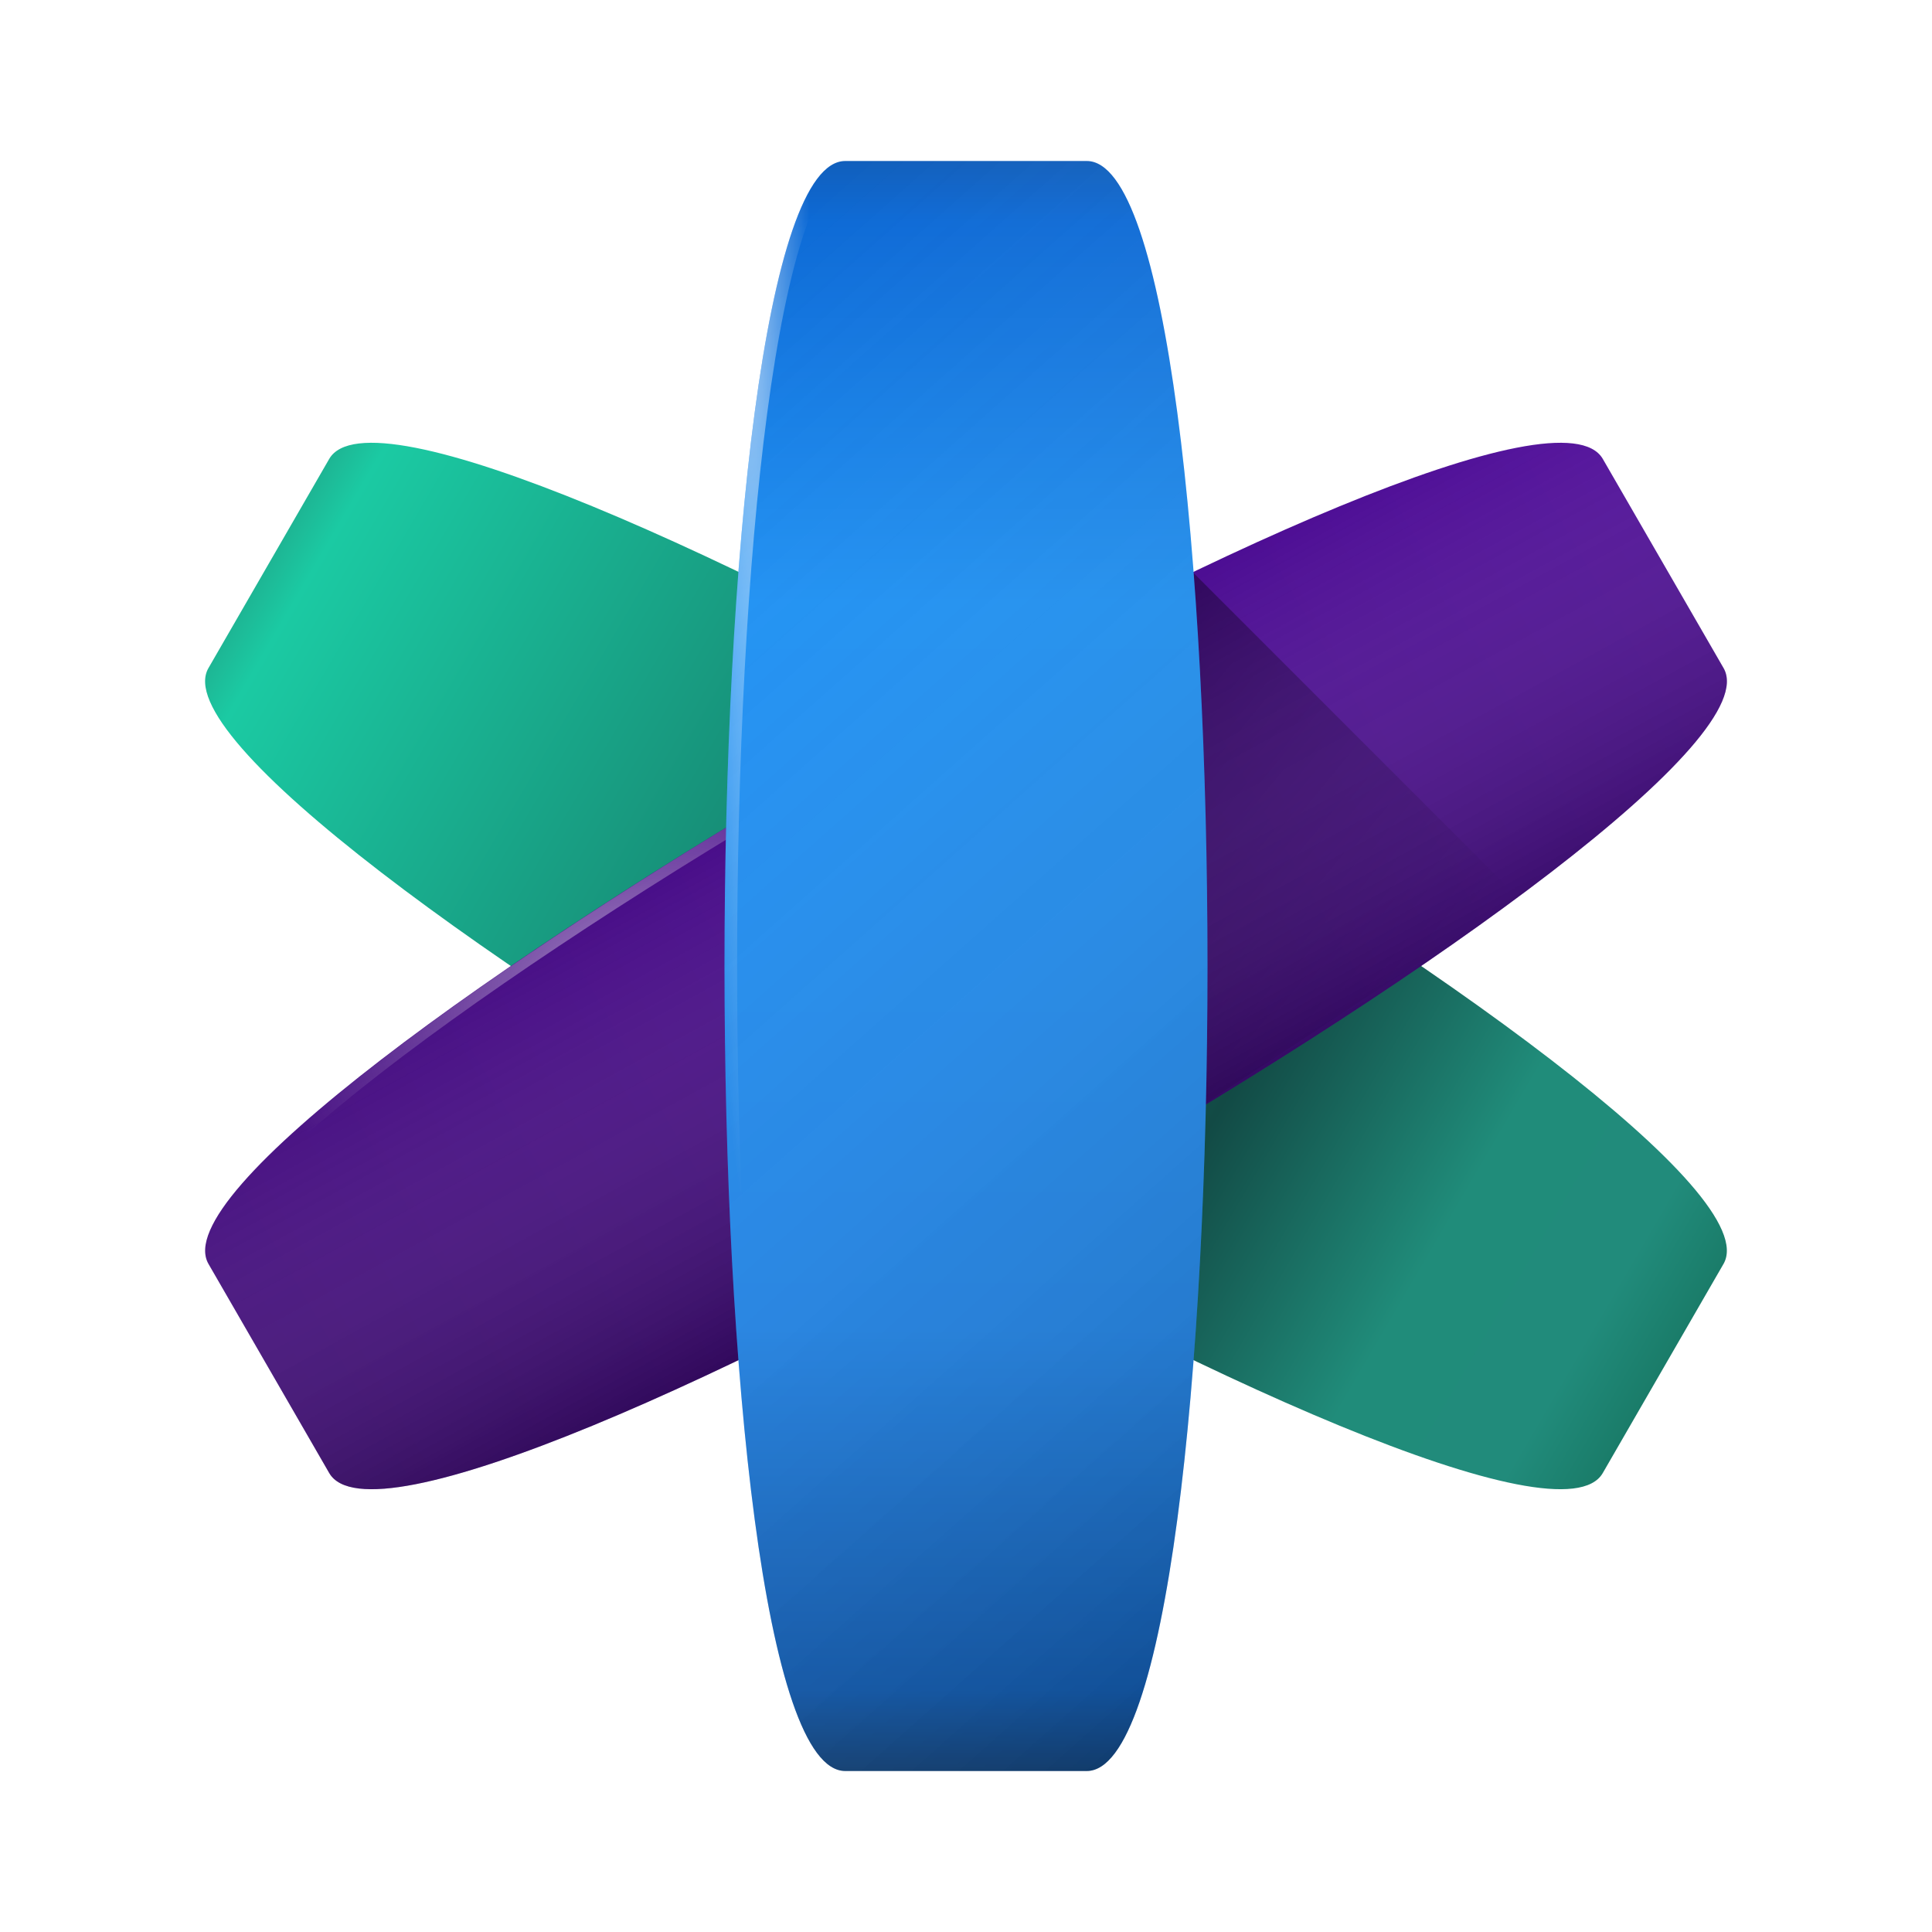
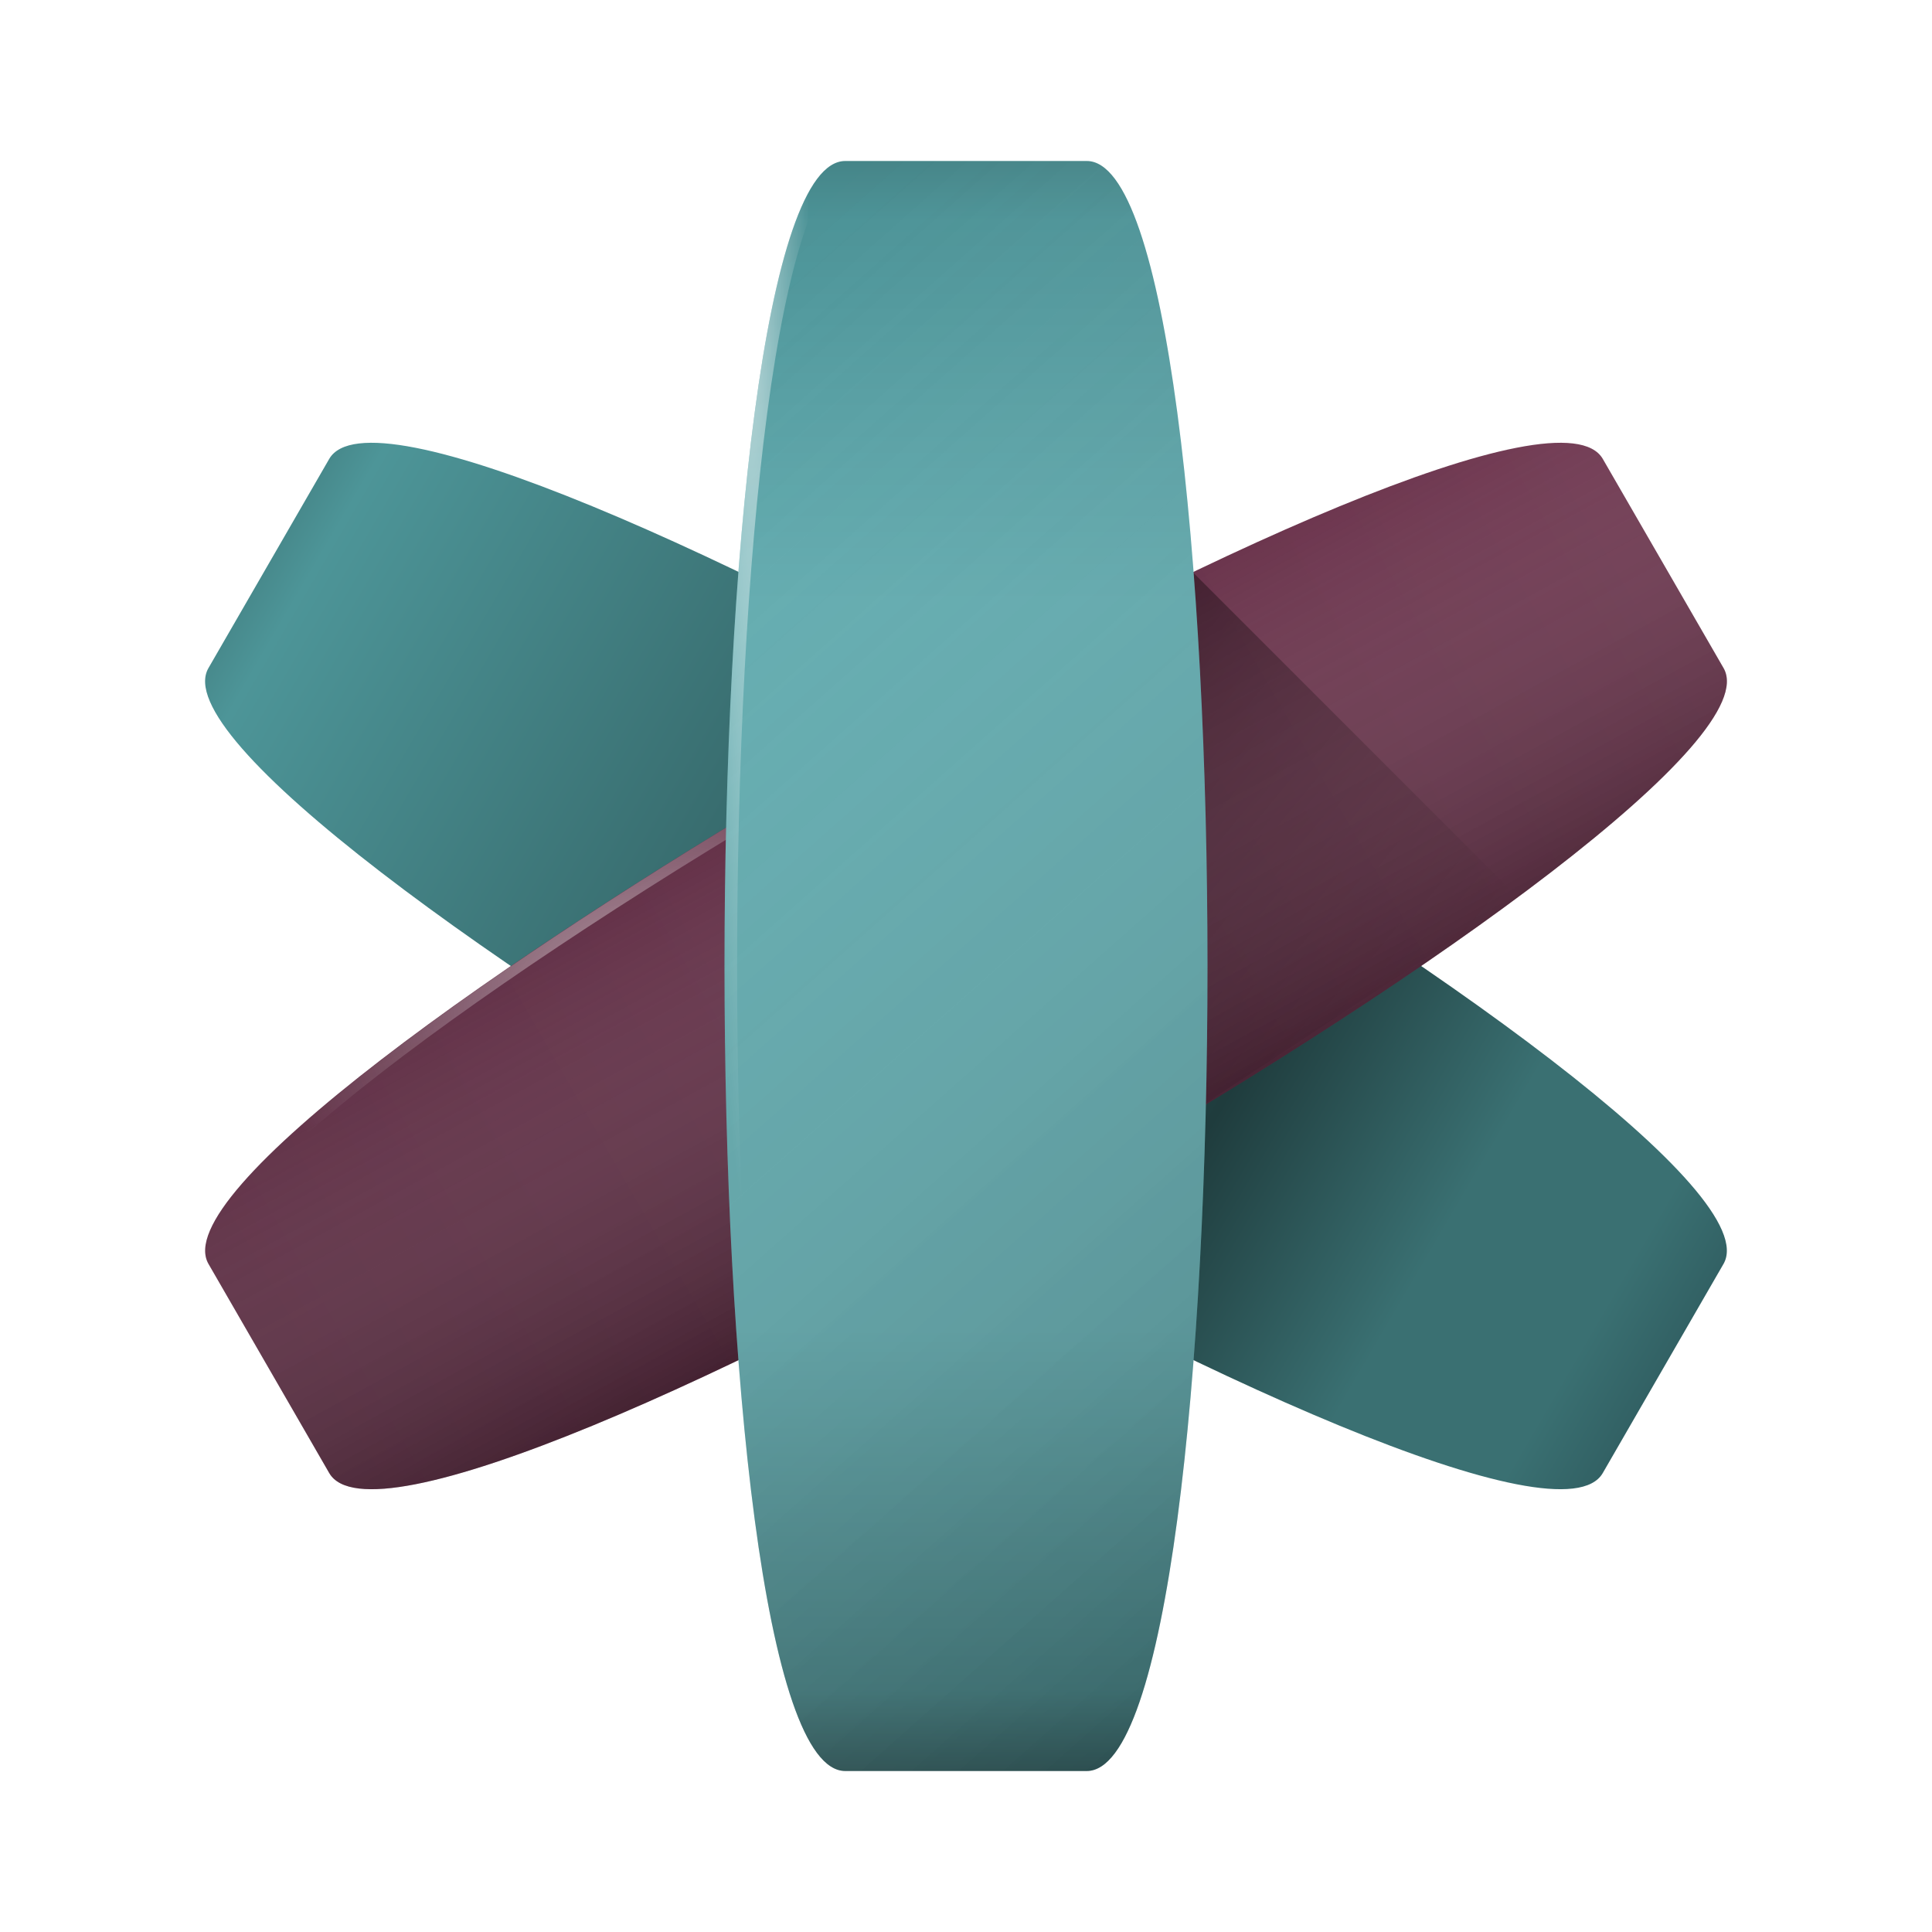
<svg xmlns="http://www.w3.org/2000/svg" xmlns:xlink="http://www.w3.org/1999/xlink" width="48" height="48">
  <defs>
    <linearGradient id="a">
      <stop stop-color="#ffffff" />
      <stop offset="1" stop-color="#ffffff" stop-opacity="0" />
    </linearGradient>
    <linearGradient id="b" y1="44" y2="4" gradientUnits="userSpaceOnUse" x2="0">
-       <stop stop-color="#0d4687" />
-       <stop offset=".051" stop-color="#0b60c2" />
-       <stop offset=".275" stop-color="#1b88f4" />
-       <stop offset=".725" stop-color="#1b90f4" />
-       <stop offset=".962" stop-color="#0d6ad6" />
-       <stop offset="1" stop-color="#115fbc" />
+       <stop stop-color="#326062" />
+       <stop offset=".051" stop-color="#458588" />
+       <stop offset=".275" stop-color="#60abaf" />
+       <stop offset=".725" stop-color="#60abaf" />
+       <stop offset=".962" stop-color="#4c9397" />
+       <stop offset="1" stop-color="#458588" />
    </linearGradient>
    <linearGradient id="c" y1="34.867" x1="7.18" y2="14.867" gradientUnits="userSpaceOnUse" x2="41.821">
-       <stop stop-color="#440d7f" />
-       <stop offset="1" stop-color="#500e9a" />
+       <stop stop-color="#5e2e44" />
+       <stop offset="1" stop-color="#703851" />
    </linearGradient>
    <linearGradient id="d" y1="34.867" x1="40.82" y2="14.217" gradientUnits="userSpaceOnUse" x2="5.47">
-       <stop stop-color="#1a7c69" />
-       <stop offset=".05" stop-color="#218b7b" />
-       <stop offset=".157" stop-color="#208c7a" />
-       <stop offset=".312" stop-color="#124a45" />
-       <stop offset=".952" stop-color="#1bcaa3" />
-       <stop offset="1" stop-color="#20a386" />
+       <stop stop-color="#326164" />
+       <stop offset=".05" stop-color="#3a7072" />
+       <stop offset=".157" stop-color="#3a7072" />
+       <stop offset=".312" stop-color="#1f3c3d" />
+       <stop offset=".952" stop-color="#4d9598" />
+       <stop offset="1" stop-color="#427f81" />
    </linearGradient>
    <linearGradient id="e" y1="15.587" x1="26.967" y2="23.462" x2="36.526" gradientUnits="userSpaceOnUse">
      <stop />
      <stop offset="1" stop-opacity="0" />
    </linearGradient>
    <linearGradient id="f" y1="30.889" x1="23.708" y2="20.699" gradientUnits="userSpaceOnUse" x2="18.13">
      <stop stop-opacity=".309" />
      <stop offset="1" stop-color="#ffffff" stop-opacity="0" />
    </linearGradient>
    <linearGradient xlink:href="#f" id="g" y1="37.972" x1="40.839" y2="9.313" gradientUnits="userSpaceOnUse" x2="15.379" />
    <radialGradient cx="16.09" cy="24.836" xlink:href="#a" id="h" r="1.656" gradientUnits="userSpaceOnUse" gradientTransform="matrix(-.92086.01412-.23425-15.27373 39.23 385.35)" />
    <radialGradient cx="11.182" cy="26.579" xlink:href="#a" id="i" r="17.37" gradientUnits="userSpaceOnUse" gradientTransform="matrix(.44045-.23427.13081.24593 6.648 19.865)" />
    <path id="j" color="#000000" d="m39.821 11.402l3 5.196c2 3.464-32.641 23.464-34.641 20l-3-5.196c-2-3.464 32.641-23.464 34.641-20" />
    <path id="k" color="#000000" d="m21 4h6c4 0 4 40 0 40h-6c-4 0-4-40 0-40" />
  </defs>
  <path fill="url(#d)" color="#000000" d="m8.179 11.402l-3 5.196c-2 3.464 32.641 23.464 34.641 20l3-5.196c2-3.464-32.641-23.464-34.641-20" />
  <use fill="url(#c)" xlink:href="#j" />
  <use fill="url(#f)" xlink:href="#j" />
  <path opacity=".398" fill="url(#e)" d="m29.654 14.236l8.06 8.06-7.807 5.143z" />
  <path opacity=".411" fill="url(#i)" color="#000000" d="m38.469 11c-6.807.529-35.09 17.267-33.28 20.406l.125.219c-1.969-3.41 31.575-22.854 34.531-20.16l-.031-.063c-.188-.325-.64-.461-1.344-.406" />
  <use fill="url(#b)" xlink:href="#k" />
  <use fill="url(#g)" xlink:href="#k" />
  <path opacity=".564" fill="url(#h)" color="#000000" d="m21 4c-4 0-4 40 0 40h.313c-4 0-4-40 0-40z" />
</svg>
